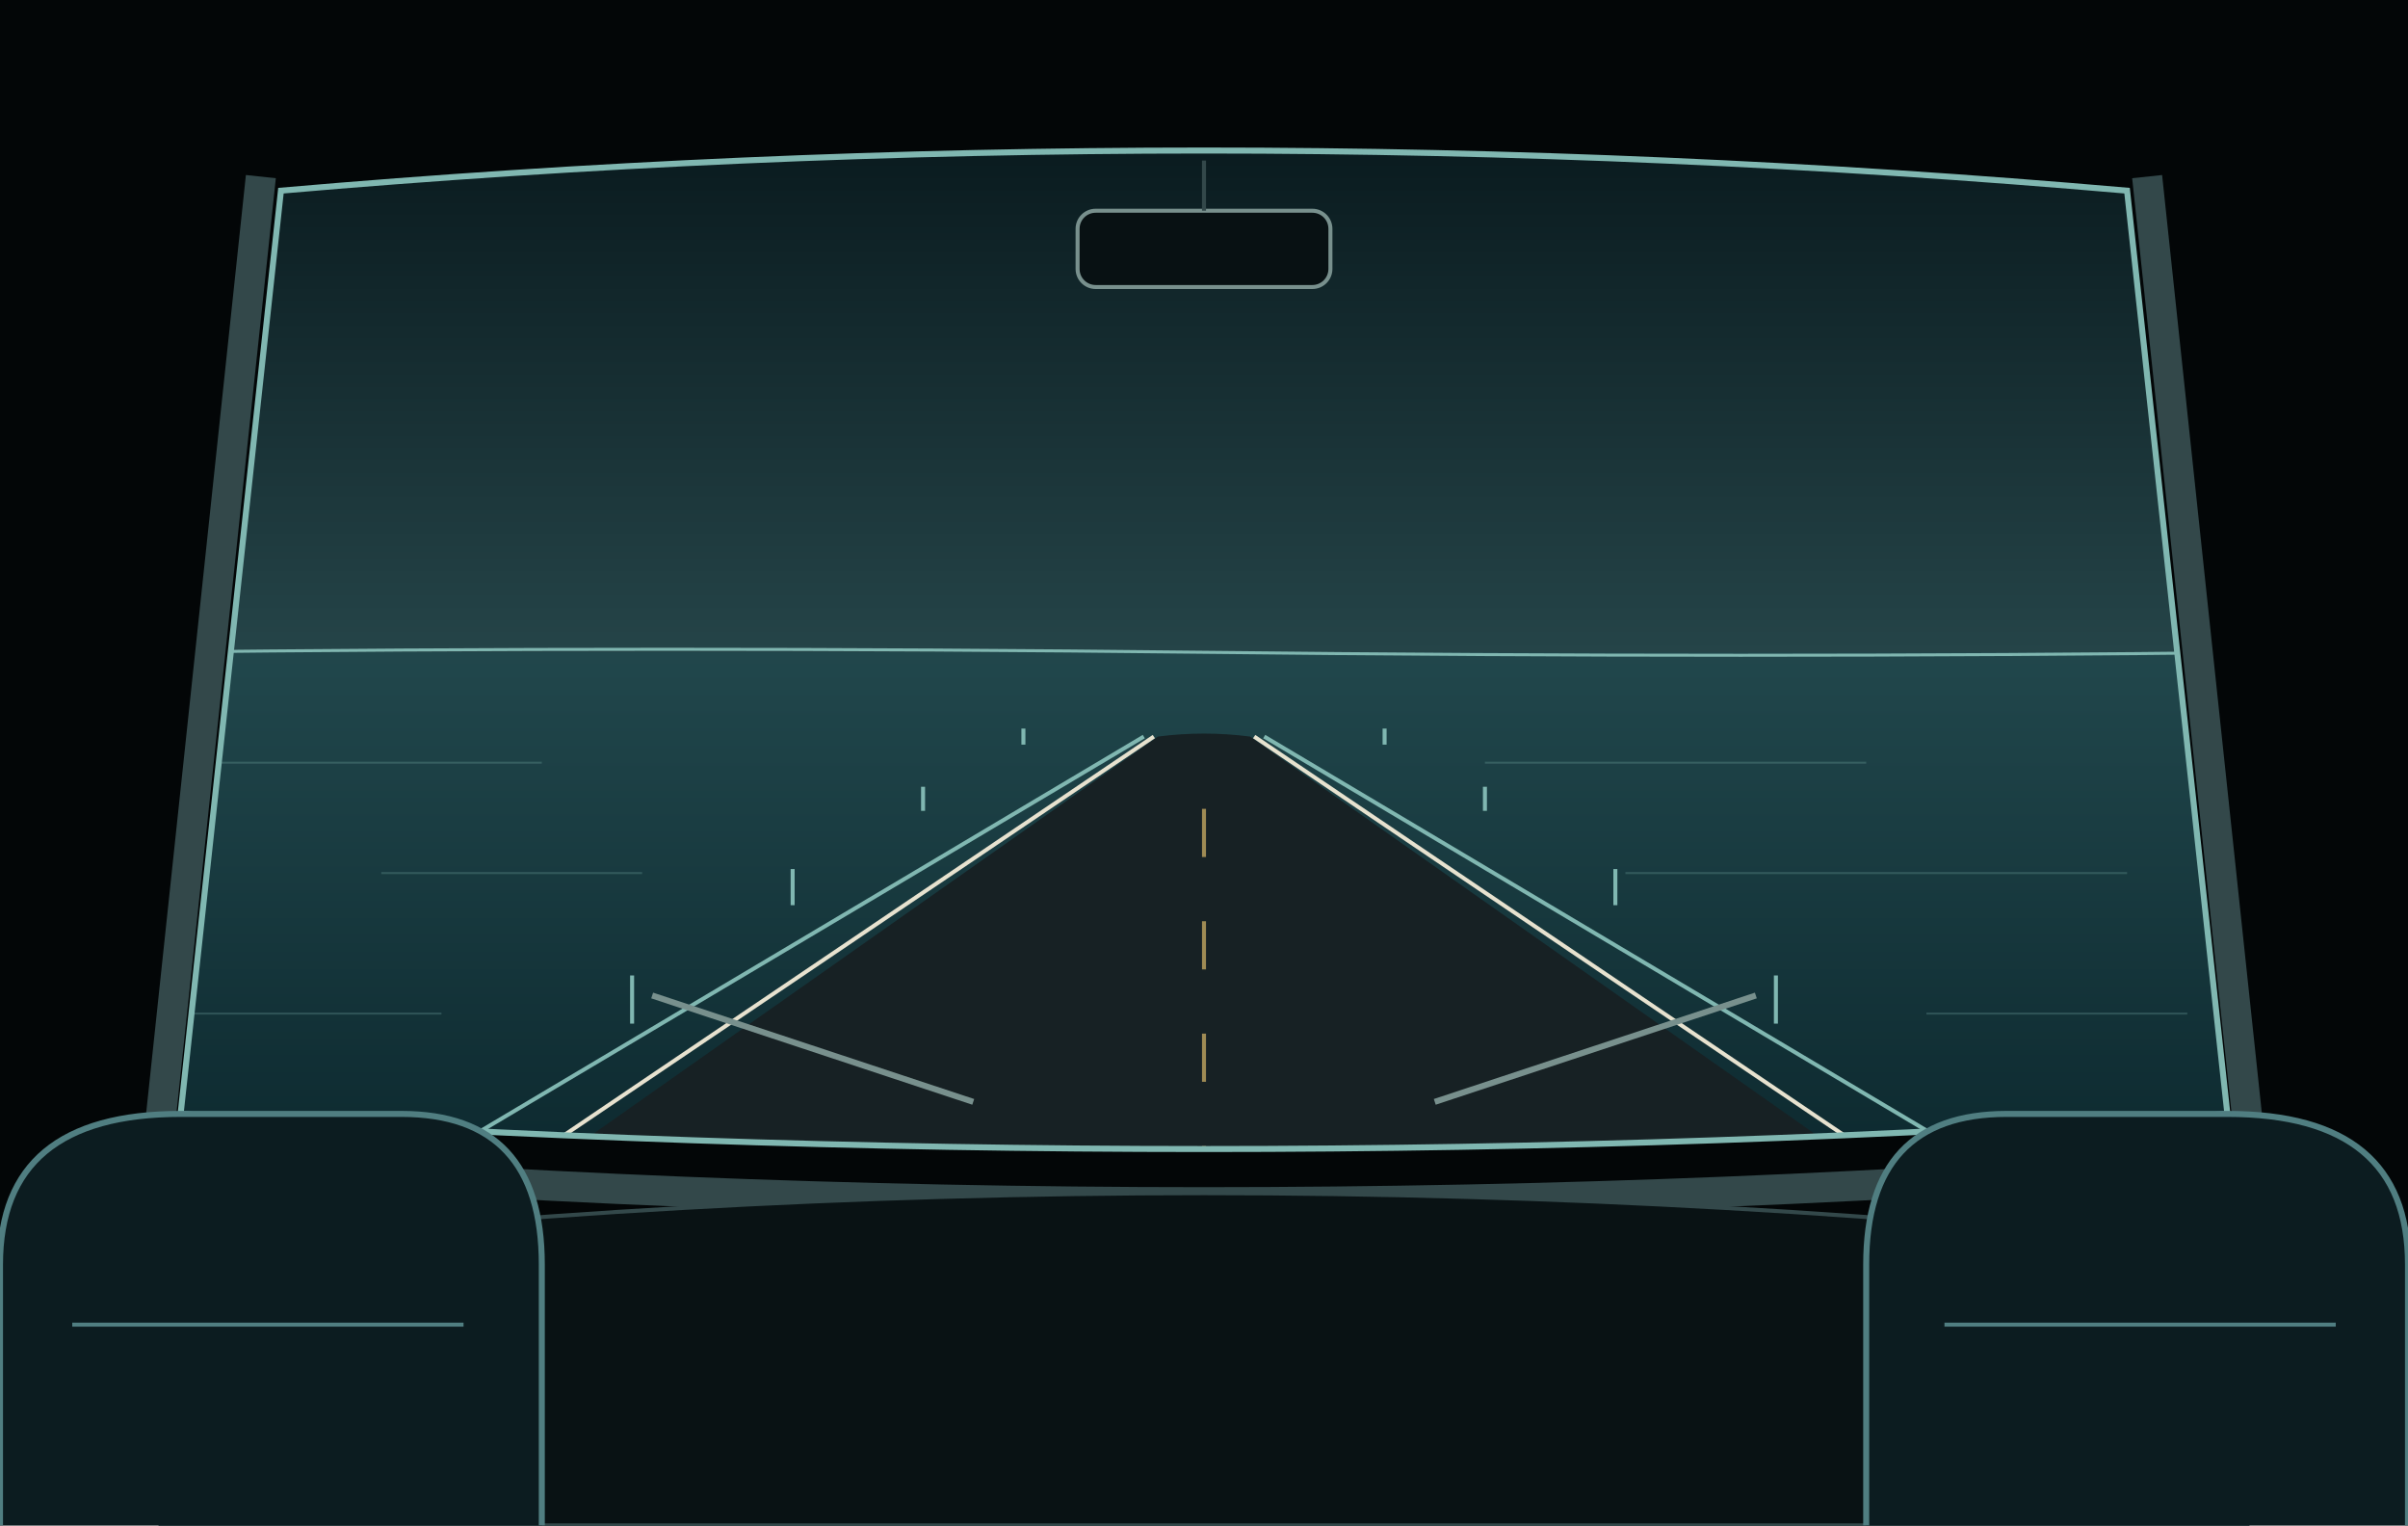
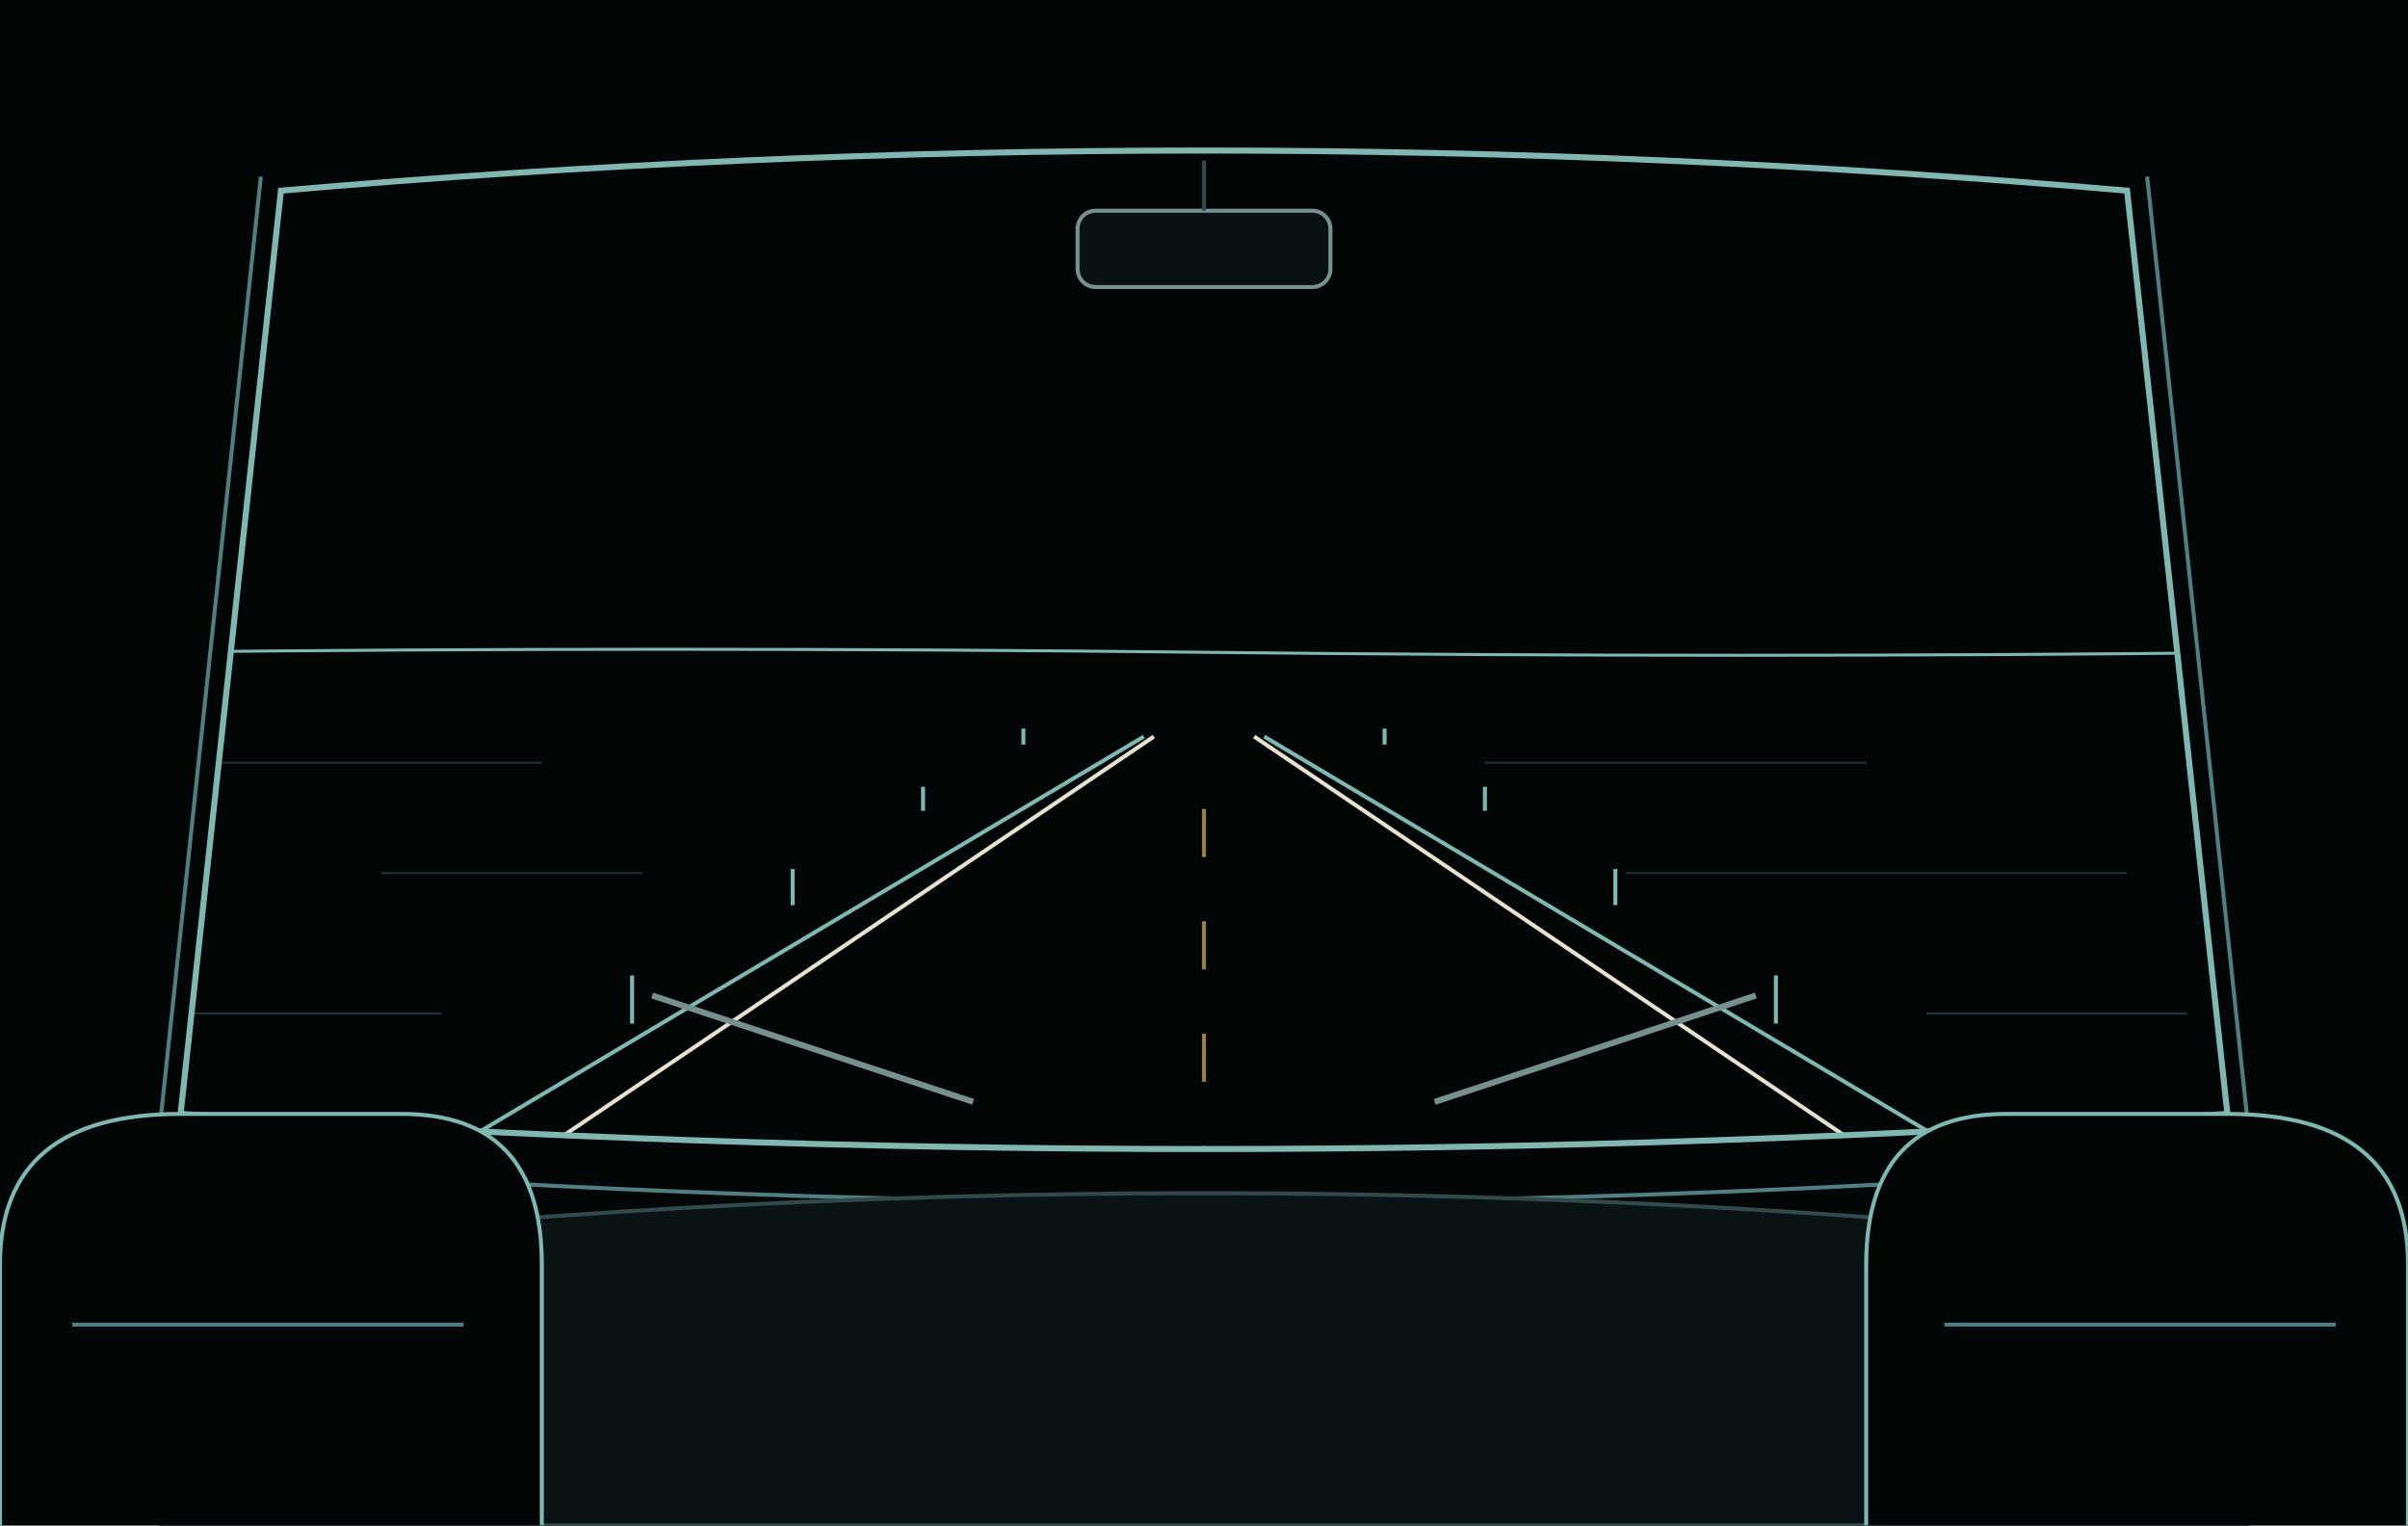
<svg xmlns="http://www.w3.org/2000/svg" viewBox="0 0 1200 760">
  <defs>
    <linearGradient id="sky" x2="0" y2="1">
      <stop stop-color="#08181c" />
      <stop offset="1" stop-color="#28494d" />
    </linearGradient>
    <linearGradient id="sea" x2="0" y2="1">
      <stop stop-color="#21474c" />
      <stop offset="1" stop-color="#0a252b" />
    </linearGradient>
    <clipPath id="window">
      <path d="M140 95Q600 55 1060 95L1110 555Q600 590 90 555Z" />
    </clipPath>
  </defs>
  <rect width="1200" height="760" fill="#030607" />
  <g clip-path="url(#window)">
-     <rect x="70" y="55" width="1060" height="300" fill="url(#sky)" />
-     <rect x="70" y="325" width="1060" height="290" fill="url(#sea)" />
+     <rect x="70" y="55" width="1060" height="560" fill="#030607" />
    <path d="M70 325Q330 322 600 325T1130 325" fill="none" stroke="#80b7b1" stroke-width="1.5" />
    <g fill="none" stroke="#80b7b1" opacity=".25">
      <path d="M100 380h170m470 0h190M190 435h130m490 0h250M70 505h150m740 0h130" />
    </g>
-     <path d="M260 590L577 367Q600 364 623 367L940 590Z" fill="#172124" />
+     <path d="M260 590L577 367Q600 364 623 367L940 590Z" fill="#030607" />
    <g fill="none" stroke="#e7e2cf" stroke-width="2">
      <path d="M245 590L575 367M955 590L625 367" />
      <path d="M195 590L570 367M1005 590L630 367" stroke="#80b7b1" />
      <path d="M315 510v-24m80-35v-18m65-29v-12m50-21v-8M885 510v-24m-80-35v-18m-65-29v-12m-50-21v-8" stroke="#80b7b1" />
      <path d="M600 595V376" stroke="#e8c36d" stroke-dasharray="24 32" opacity=".65">
        <animate attributeName="stroke-dashoffset" from="0" to="56" dur="1.8s" repeatCount="indefinite" />
      </path>
    </g>
  </g>
  <path d="M140 95Q600 55 1060 95L1110 555Q600 590 90 555Z" fill="none" stroke="#80b7b1" stroke-width="3" />
-   <path d="M130 88L78 577M1070 88l52 489M80 578Q600 620 1120 578" fill="none" stroke="#33484a" stroke-width="15" />
+   <path d="M130 88L78 577M1070 88l52 489M80 578Q600 620 1120 578" fill="none" stroke="#507e81" stroke-width="2" />
  <path d="M485 549l-160-53m390 53 160-53" fill="none" stroke="#78908d" stroke-width="3" />
  <rect x="537" y="105" width="126" height="38" rx="9" fill="#081113" stroke="#78908d" stroke-width="2" />
  <path d="M600 80v25M80 624Q600 565 1120 624v136H80Z" fill="#091214" stroke="#33484a" stroke-width="2" />
-   <path d="M0 760V630q0-75 90-75h110q70 0 70 75v130M1200 760V630q0-75-90-75h-110q-70 0-70 75v130" fill="#0c1c20" stroke="#507e81" stroke-width="3" />
+   <path d="M0 760V630q0-75 90-75h110q70 0 70 75v130M1200 760V630q0-75-90-75h-110q-70 0-70 75v130" fill="#030607" stroke="#80b7b1" stroke-width="2" />
  <path d="M36 660h195M969 660h195" stroke="#507e81" fill="none" stroke-width="2" />
  <style>@media(prefers-reduced-motion:reduce){animate{display:none}}</style>
</svg>
